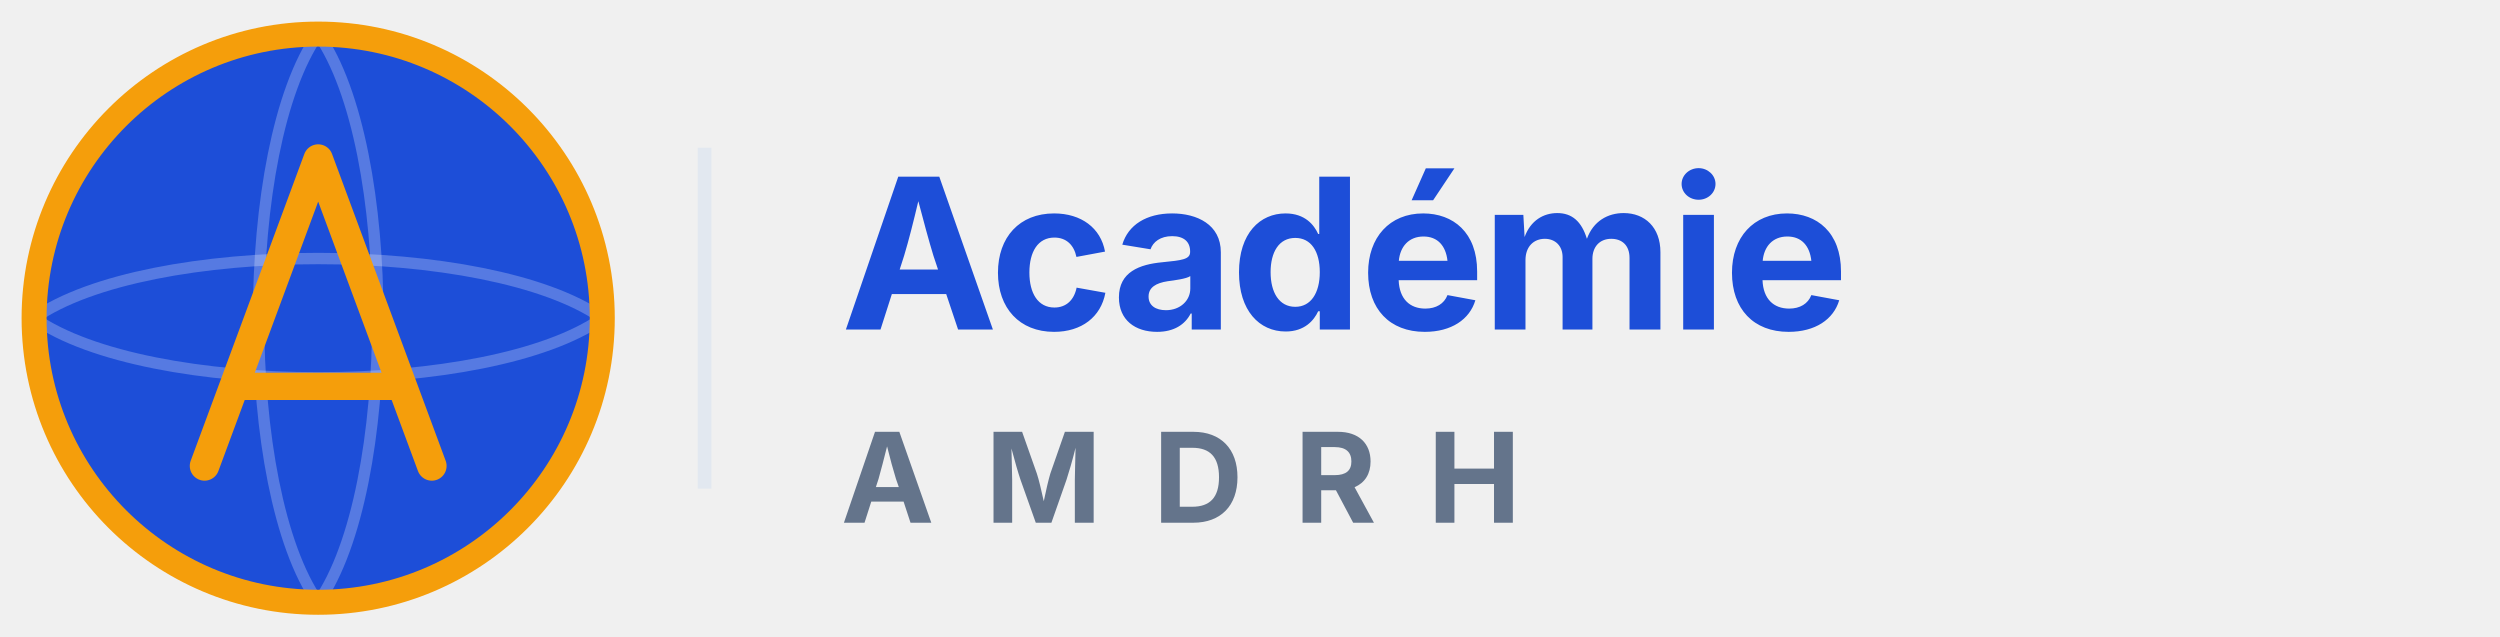
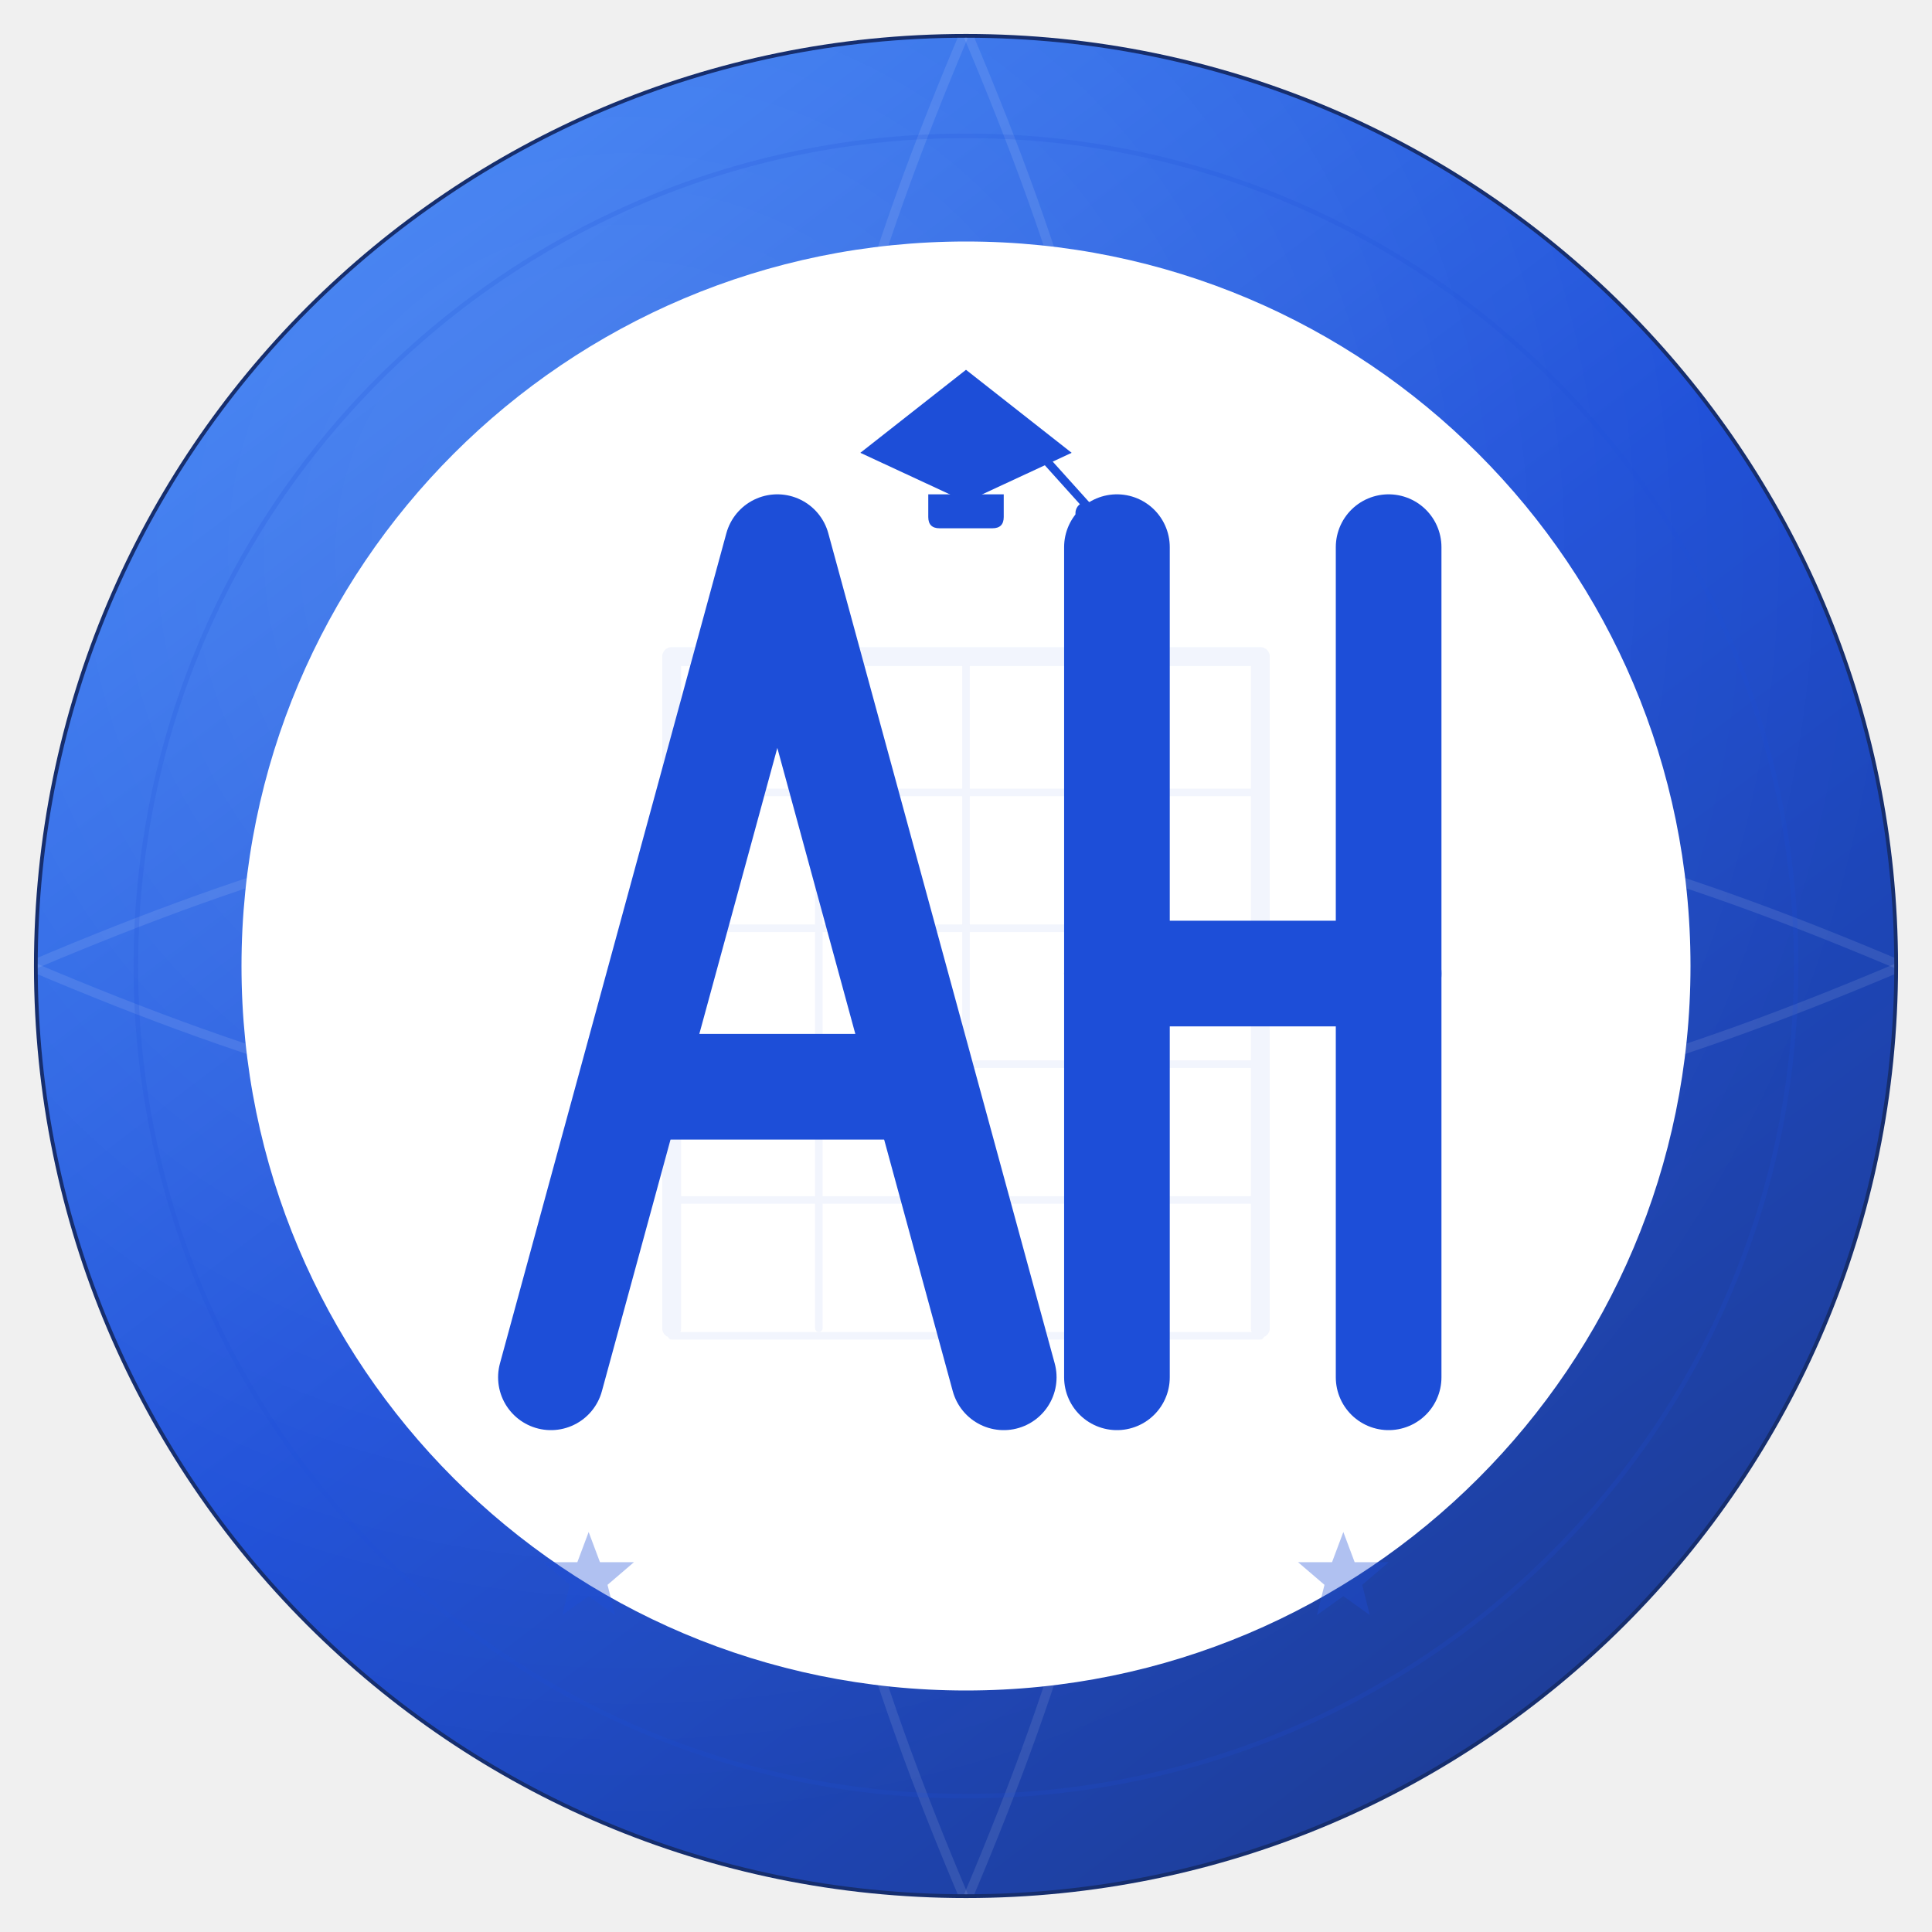
- <svg xmlns="http://www.w3.org/2000/svg" viewBox="0 0 220 56" fill="none">
-   <circle cx="28" cy="28" r="25" fill="#1D4ED8" />
-   <path d="M28 3 C21 13, 21 43, 28 53" stroke="#ffffff" stroke-width="1" opacity="0.25" fill="none" />
-   <path d="M3 28 C13 21, 43 21, 53 28" stroke="#ffffff" stroke-width="1" opacity="0.25" fill="none" />
-   <path d="M28 3 C35 13, 35 43, 28 53" stroke="#ffffff" stroke-width="1" opacity="0.25" fill="none" />
-   <path d="M3 28 C13 35, 43 35, 53 28" stroke="#ffffff" stroke-width="1" opacity="0.25" fill="none" />
-   <circle cx="28" cy="28" r="25" stroke="#F59E0B" stroke-width="2.2" fill="none" />
-   <path d="M18 41 L28 14 L38 41" stroke="#F59E0B" stroke-width="2.6" stroke-linecap="round" stroke-linejoin="round" fill="none" />
-   <path d="M21 34 L35 34" stroke="#F59E0B" stroke-width="2.4" stroke-linecap="round" fill="none" />
-   <line x1="62" y1="13" x2="62" y2="43" stroke="#E2E8F0" stroke-width="1.2" />
-   <text x="74" y="29" font-family="'Inter', 'Segoe UI', system-ui, -apple-system, sans-serif" font-weight="700" font-size="18.5" fill="#1D4ED8" letter-spacing="-0.3">Académie</text>
-   <text x="74" y="46" font-family="'Inter', 'Segoe UI', system-ui, -apple-system, sans-serif" font-weight="700" font-size="11" fill="#64748B" letter-spacing="4.5">AMDRH</text>
+ <svg xmlns="http://www.w3.org/2000/svg" viewBox="0 0 512 512" width="512" height="512">
+   <defs>
+     <linearGradient id="ballGrad" x1="0.12" y1="0" x2="0.88" y2="1">
+       <stop offset="0%" stop-color="#3B82F6" />
+       <stop offset="50%" stop-color="#1D4ED8" />
+       <stop offset="100%" stop-color="#1E3A8A" />
+     </linearGradient>
+     <radialGradient id="shine" cx="0.32" cy="0.28" r="0.68" fx="0.32" fy="0.28">
+       <stop offset="0%" stop-color="#fff" stop-opacity="0.14" />
+       <stop offset="100%" stop-color="#fff" stop-opacity="0" />
+     </radialGradient>
+     <clipPath id="ballClip">
+       <circle cx="256" cy="256" r="246" />
+     </clipPath>
+     <clipPath id="innerClip">
+       <circle cx="256" cy="256" r="190" />
+     </clipPath>
+   </defs>
+   <circle cx="256" cy="256" r="247" fill="#162E6E" />
+   <circle cx="256" cy="256" r="246" fill="url(#ballGrad)" />
+   <circle cx="256" cy="256" r="246" fill="url(#shine)" />
+   <g clip-path="url(#ballClip)" fill="none" stroke="#fff" stroke-opacity="0.1" stroke-width="2.5" stroke-linecap="round">
+     <path d="M256 8 C202 135 202 205 256 256 C310 307 310 377 256 504" />
+     <path d="M256 8 C310 135 310 205 256 256 C202 307 202 377 256 504" />
+     <path d="M8 256 C135 202 205 202 256 256 C307 310 377 310 504 256" />
+     <path d="M8 256 C135 310 205 310 256 256 C307 202 377 202 504 256" />
+   </g>
+   <circle cx="256" cy="256" r="192" fill="#fff" />
+   <g clip-path="url(#innerClip)" fill="none" stroke="#1D4ED8" stroke-linecap="round" opacity="0.06">
+     <path d="M178 174v178M334 174v178M178 174h156" stroke-width="5" />
+     <line x1="178" y1="210" x2="334" y2="210" stroke-width="2" />
+     <line x1="178" y1="246" x2="334" y2="246" stroke-width="2" />
+     <line x1="178" y1="282" x2="334" y2="282" stroke-width="2" />
+     <line x1="178" y1="318" x2="334" y2="318" stroke-width="2" />
+     <line x1="178" y1="354" x2="334" y2="354" stroke-width="2" />
+     <line x1="217" y1="174" x2="217" y2="352" stroke-width="2" />
+     <line x1="256" y1="174" x2="256" y2="352" stroke-width="2" />
+     <line x1="295" y1="174" x2="295" y2="352" stroke-width="2" />
+   </g>
+   <g fill="#1D4ED8">
+     <polygon points="228,120 256,98 284,120 256,133" />
+     <path d="M246 131 L246 137 Q246 140 249 140 L263 140 Q266 140 266 137 L266 131 Z" />
+     <line x1="270" y1="114" x2="288" y2="134" stroke="#1D4ED8" stroke-width="2.2" stroke-linecap="round" />
+     <circle cx="288" cy="136" r="3" />
+   </g>
+   <g fill="none" stroke="#1D4ED8" stroke-width="28" stroke-linecap="round" stroke-linejoin="round">
+     <polyline points="146,365 206,145 266,365" />
+     <line x1="170" y1="288" x2="242" y2="288" />
+     <line x1="296" y1="145" x2="296" y2="365" />
+     <line x1="368" y1="145" x2="368" y2="365" />
+     <line x1="296" y1="258" x2="368" y2="258" />
+   </g>
+   <circle cx="256" cy="256" r="220" fill="none" stroke="#1D4ED8" stroke-width="1.2" stroke-opacity="0.18" />
+   <g fill="#1D4ED8" opacity="0.35">
+     <polygon points="156,406 159,414 168,414 161,420 163,428 156,423 149,428 151,420 144,414 153,414" />
+     <polygon points="356,406 359,414 368,414 361,420 363,428 356,423 349,428 351,420 344,414 353,414" />
+   </g>
</svg>
